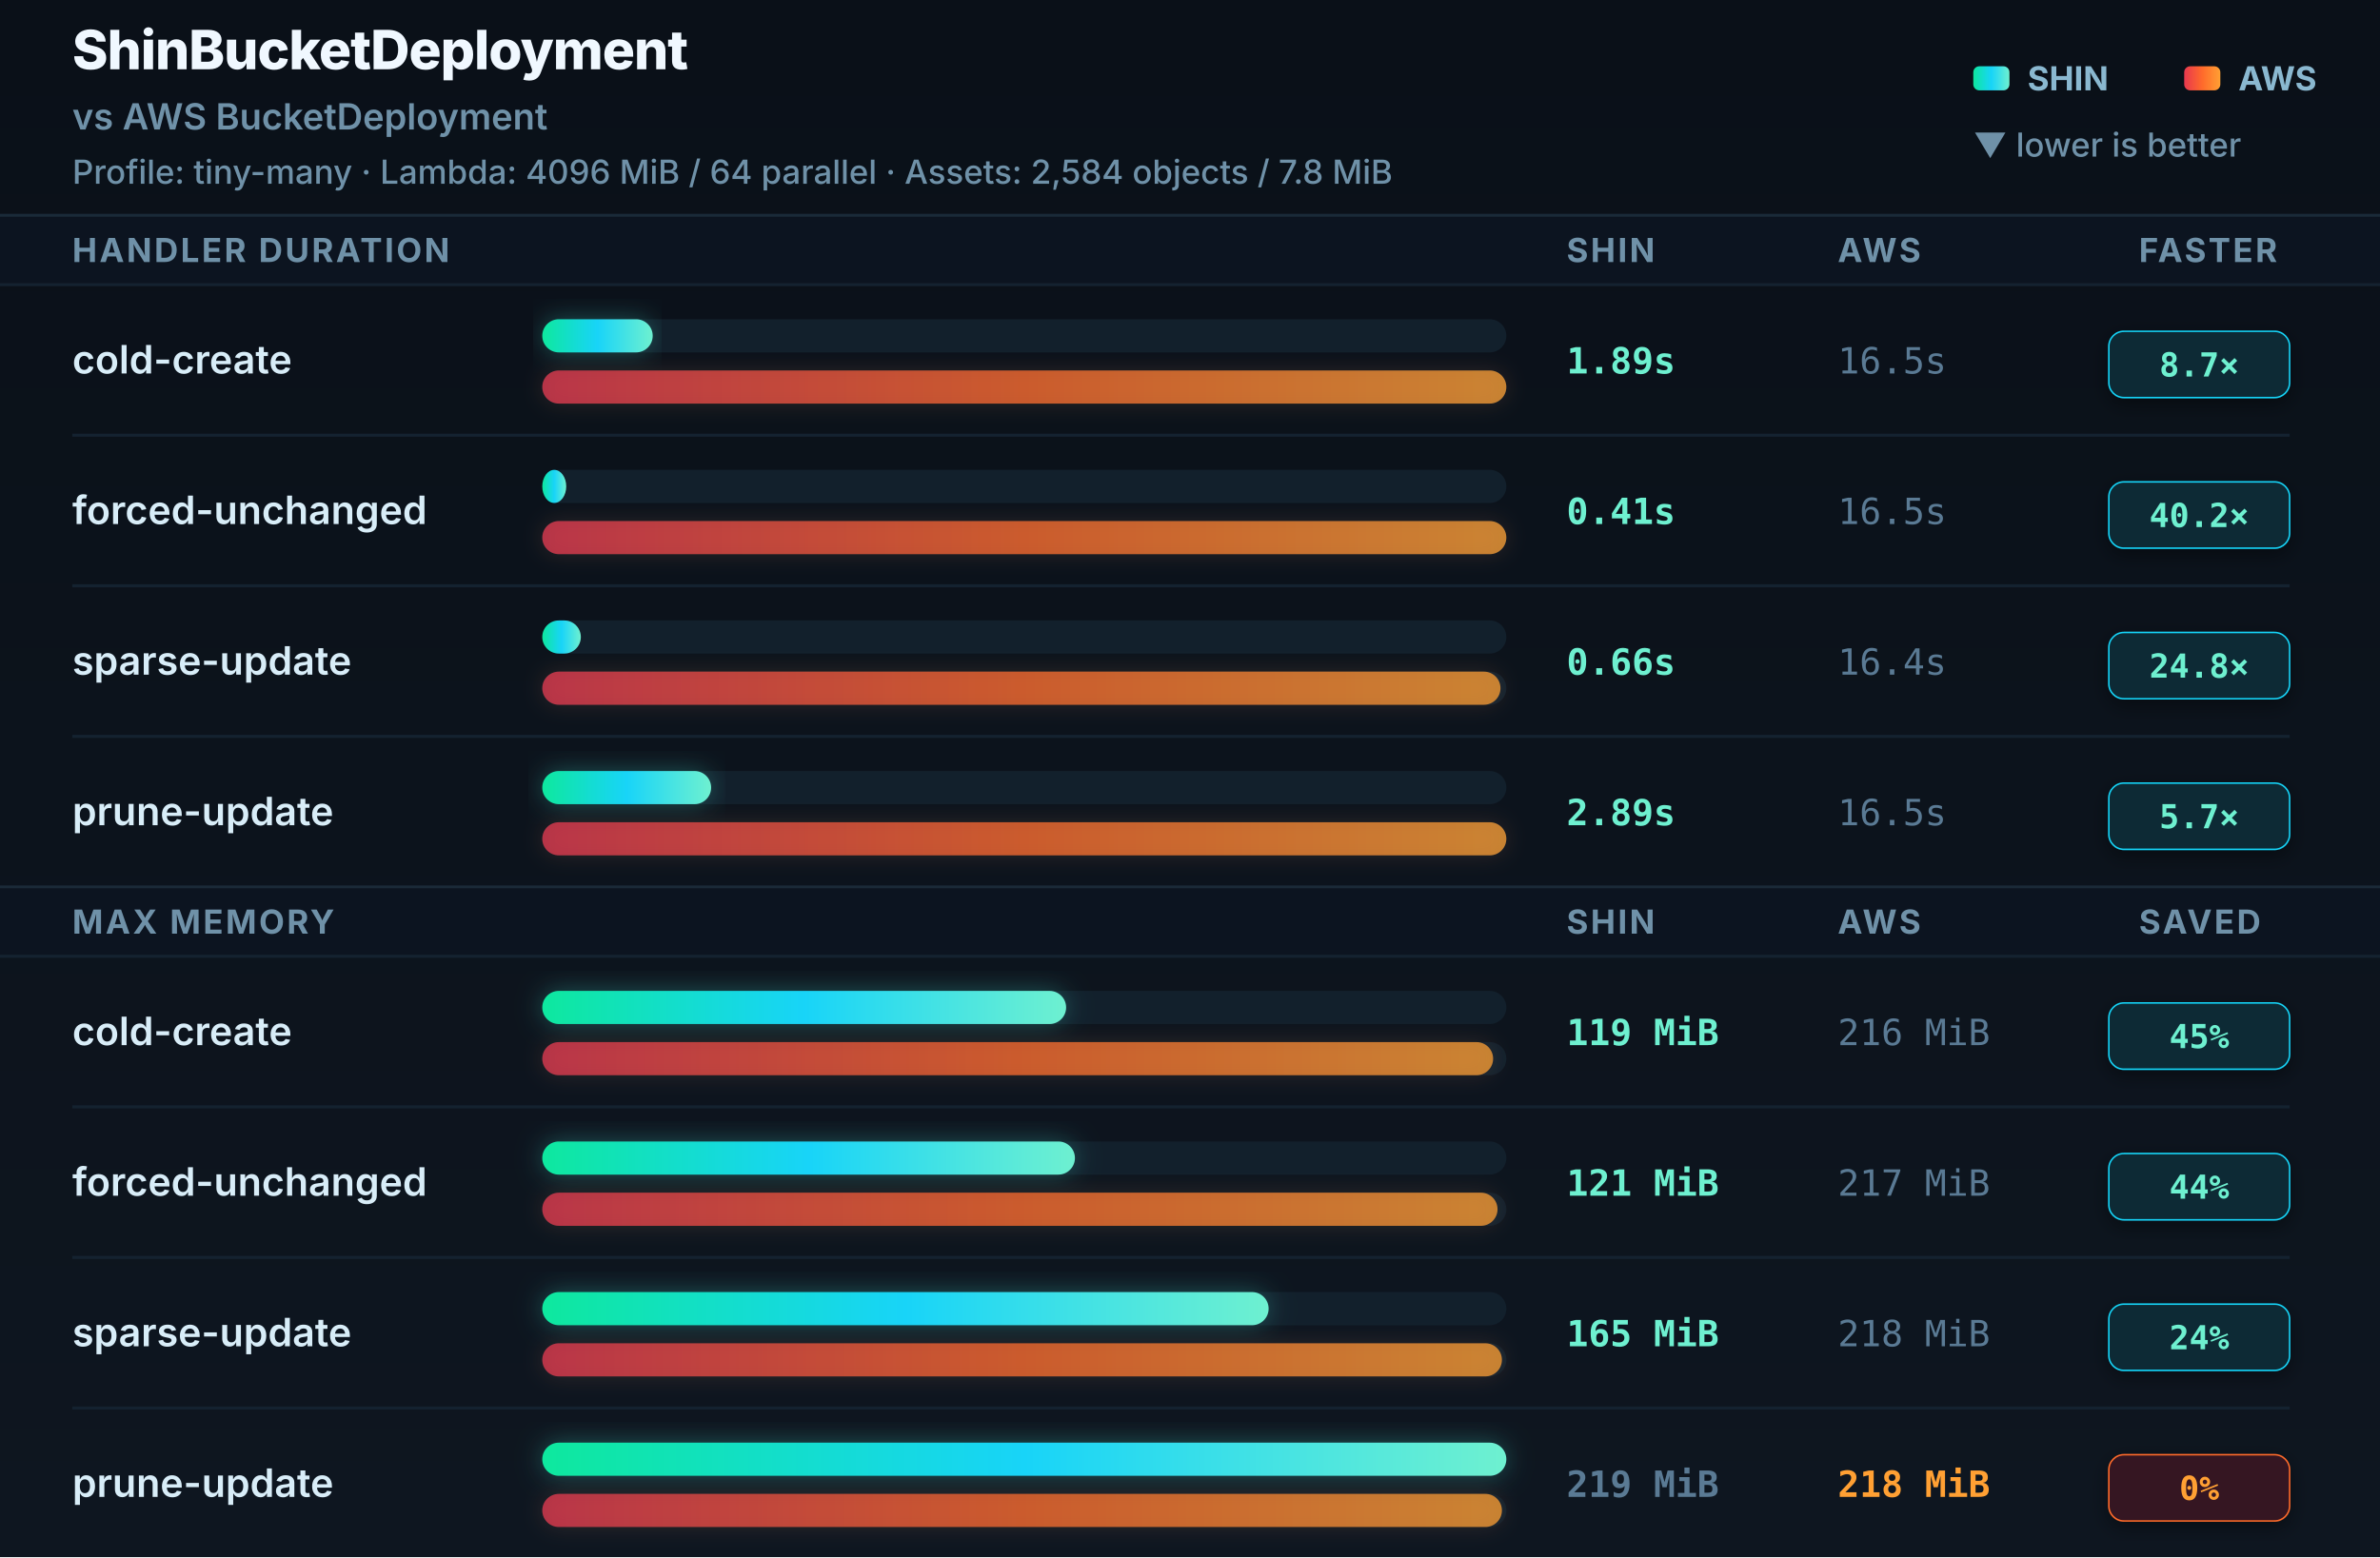
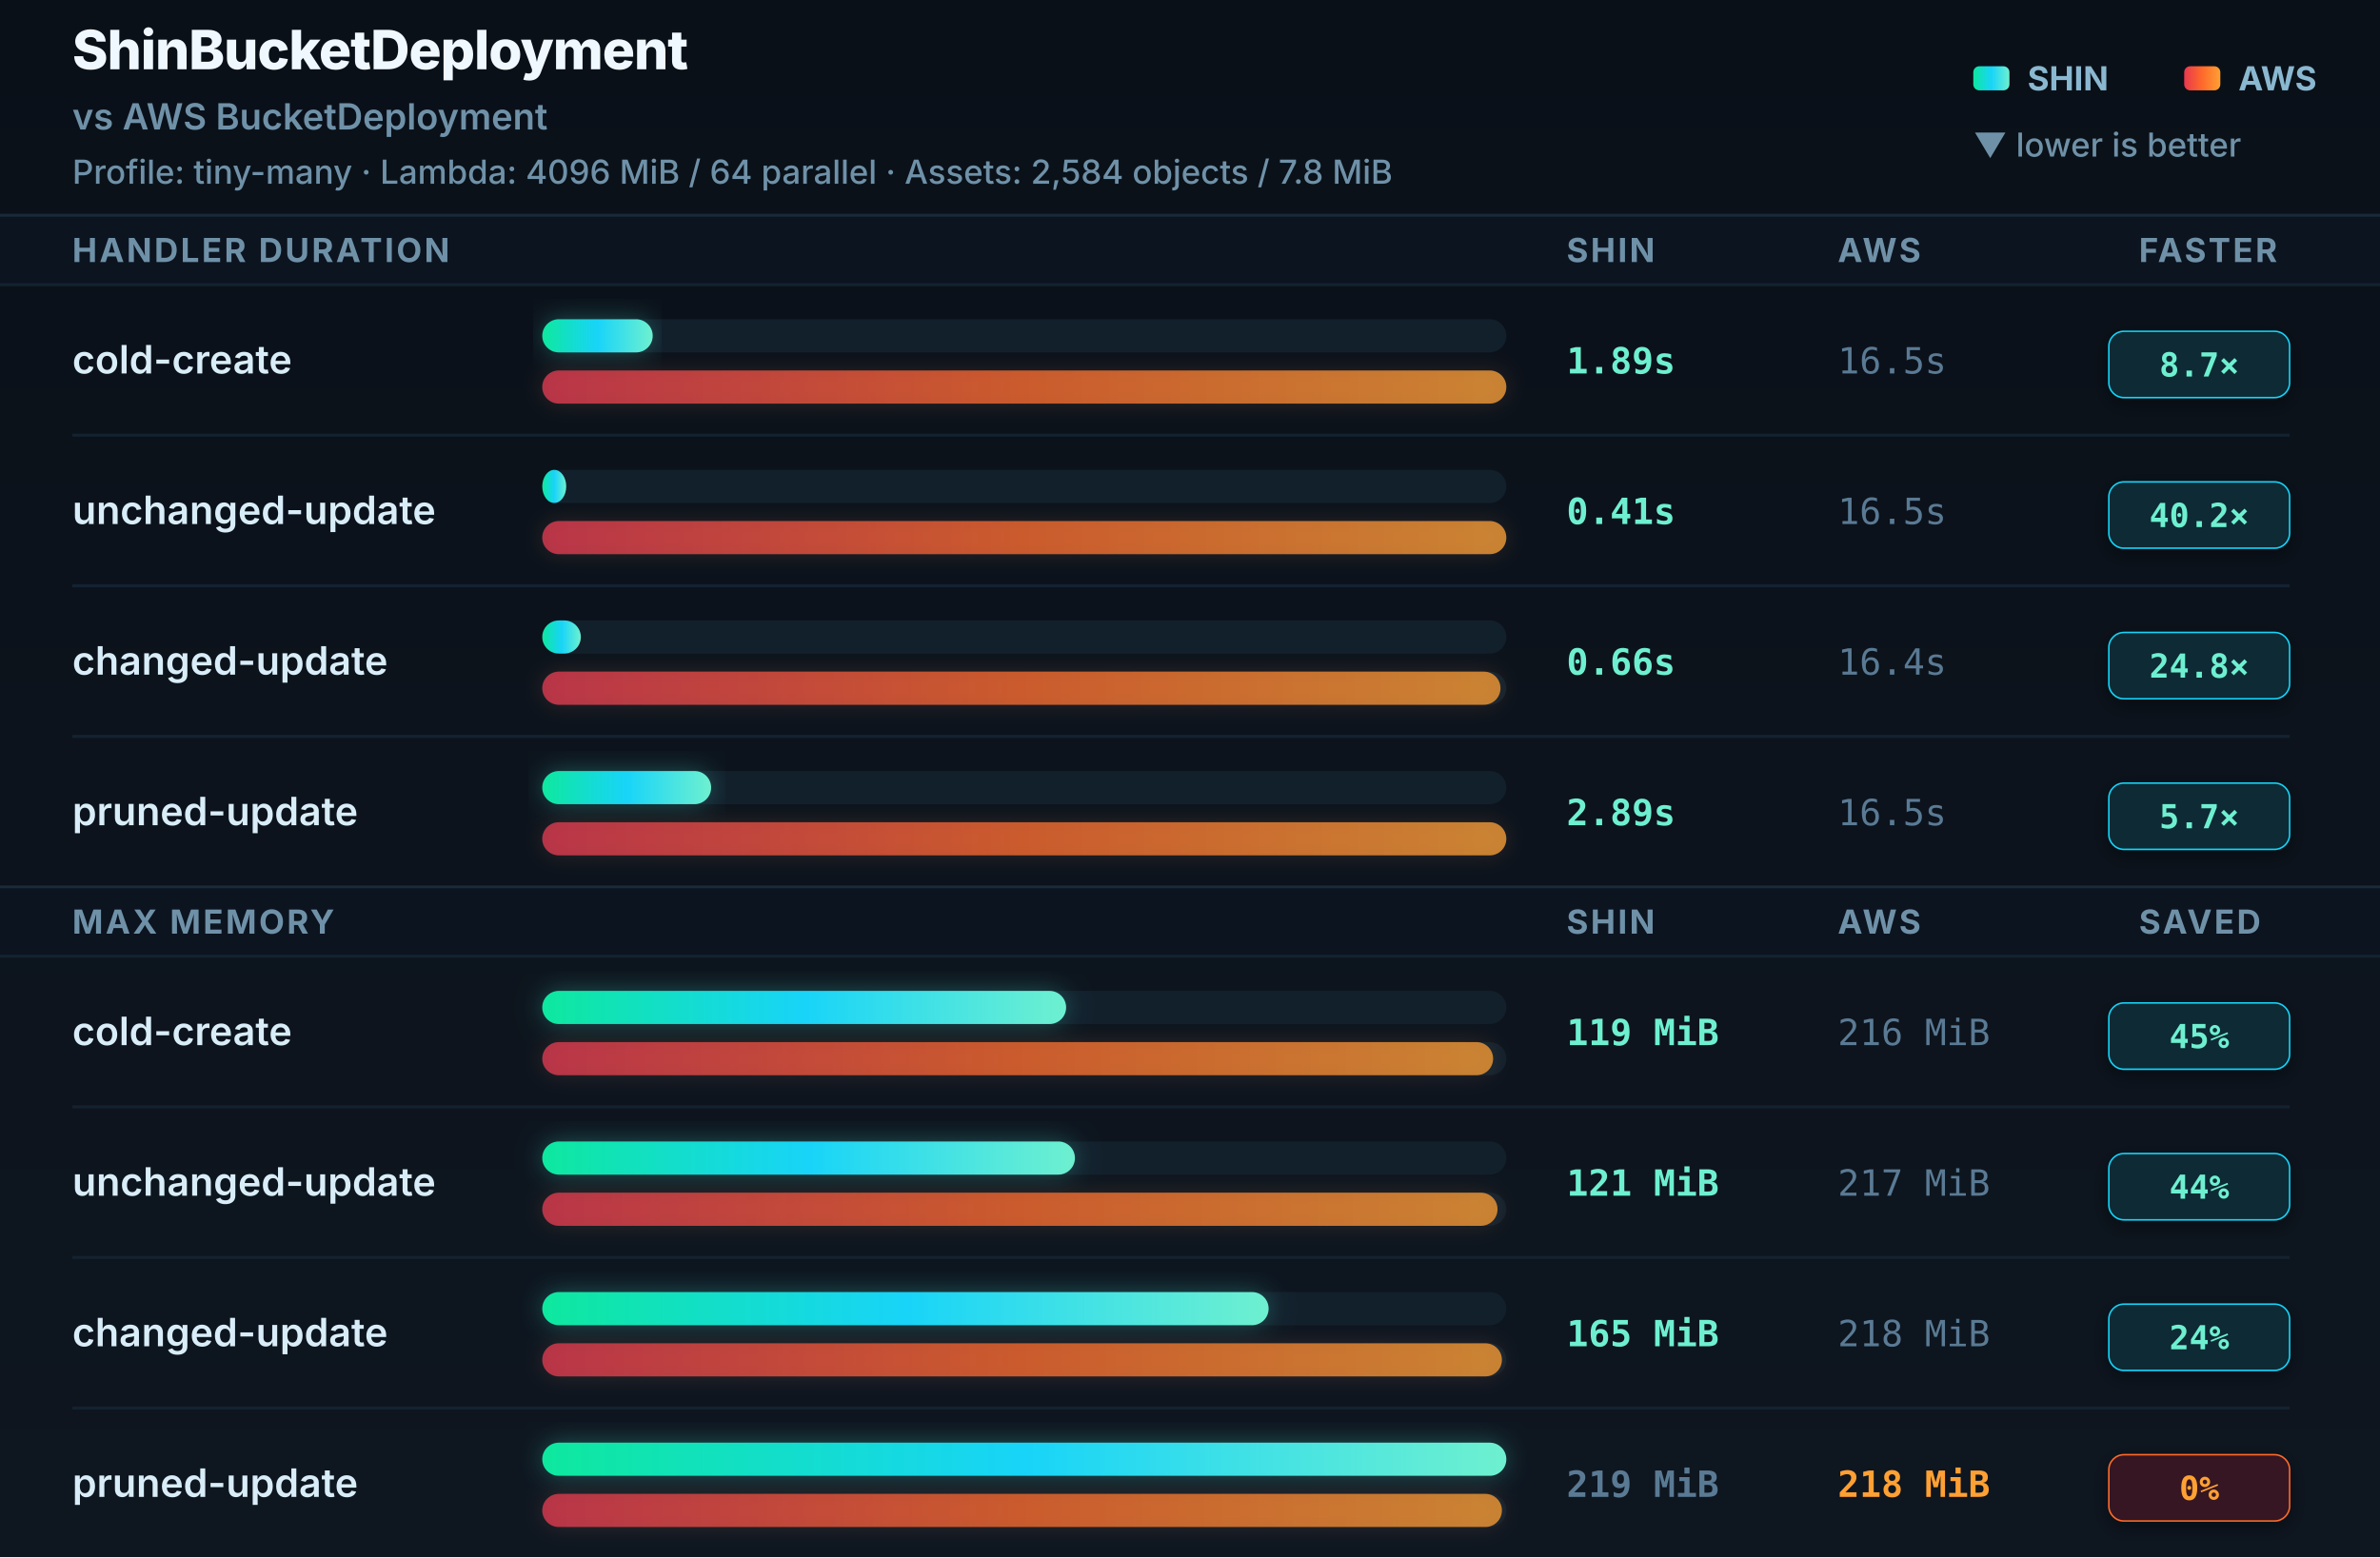
<svg xmlns="http://www.w3.org/2000/svg" width="790" height="517" viewBox="0 0 790 517" role="img" aria-labelledby="title desc">
  <defs>
    <linearGradient id="shin" x1="0" y1="0" x2="1" y2="0">
      <stop offset="0" stop-color="#0ee89e" />
      <stop offset="0.5" stop-color="#18d4f8" />
      <stop offset="1" stop-color="#6ef0d0" />
    </linearGradient>
    <linearGradient id="aws" x1="0" y1="0" x2="1" y2="0">
      <stop offset="0" stop-color="#e8384f" />
      <stop offset="0.5" stop-color="#ff6a2b" />
      <stop offset="1" stop-color="#ffa033" />
    </linearGradient>
    <linearGradient id="bgGrad" x1="0" y1="0" x2="0" y2="1">
      <stop offset="0" stop-color="#0a1018" />
      <stop offset="1" stop-color="#0e1620" />
    </linearGradient>
    <filter id="gS" x="-8%" y="-60%" width="116%" height="220%">
      <feGaussianBlur in="SourceGraphic" stdDeviation="4" />
      <feColorMatrix type="matrix" values="0 0 0 0 0.06 0 0 0 0 0.85 0 0 0 0 0.7 0 0 0 0.6 0" />
    </filter>
    <filter id="gA" x="-8%" y="-60%" width="116%" height="220%">
      <feGaussianBlur in="SourceGraphic" stdDeviation="3.5" />
      <feColorMatrix type="matrix" values="0 0 0 0 0.95 0 0 0 0 0.35 0 0 0 0 0.15 0 0 0 0.4 0" />
    </filter>
    <filter id="badgeShadow" x="-20%" y="-30%" width="140%" height="160%">
      <feDropShadow dx="0" dy="2" stdDeviation="3" flood-color="#000" flood-opacity="0.4" />
    </filter>
  </defs>
  <rect width="790" height="517" fill="url(#bgGrad)" />
  <text x="24" y="23" font-family="Inter, -apple-system, sans-serif" font-size="18" font-weight="800" fill="#f0f8ff" letter-spacing="-0.3">ShinBucketDeployment</text>
  <text x="24" y="43" font-family="Inter, -apple-system, sans-serif" font-size="12" font-weight="600" fill="#6f91a8">vs AWS BucketDeployment</text>
  <text x="24" y="61" font-family="Inter, -apple-system, sans-serif" font-size="11" font-weight="500" fill="#6f91a8">Profile: tiny-many · Lambda: 4096 MiB / 64 parallel · Assets: 2,584 objects / 7.8 MiB</text>
  <rect x="655" y="22" width="12" height="8" rx="2" fill="url(#shin)" />
  <text x="673" y="30" font-family="Inter, -apple-system, sans-serif" font-size="11" font-weight="700" fill="#8ab8d0">SHIN</text>
  <rect x="725" y="22" width="12" height="8" rx="2" fill="url(#aws)" />
  <text x="743" y="30" font-family="Inter, -apple-system, sans-serif" font-size="11" font-weight="700" fill="#8ab8d0">AWS</text>
  <text x="655" y="52" font-family="Inter, -apple-system, sans-serif" font-size="11" font-weight="500" fill="#6f91a8">▼ lower is better</text>
  <rect x="0" y="71" width="790" height="1" fill="#1a2a38" />
  <rect y="72" width="790" height="22" fill="#0c1420" />
  <text x="24" y="87" font-family="Inter, -apple-system, sans-serif" font-size="11" font-weight="700" fill="#6f91a8" letter-spacing="0.8">HANDLER DURATION</text>
  <text x="520" y="87" font-family="Inter, -apple-system, sans-serif" font-size="11" font-weight="700" fill="#6f91a8" letter-spacing="0.8">SHIN</text>
  <text x="610" y="87" font-family="Inter, -apple-system, sans-serif" font-size="11" font-weight="700" fill="#6f91a8" letter-spacing="0.8">AWS</text>
  <text x="710" y="87" font-family="Inter, -apple-system, sans-serif" font-size="11" font-weight="700" fill="#6f91a8" letter-spacing="0.8">FASTER</text>
  <rect x="0" y="94" width="790" height="1" fill="#142230" />
  <text x="24" y="124" font-family="Inter, -apple-system, sans-serif" font-size="13" font-weight="600" fill="#d8edf8">cold-create</text>
  <rect x="180" y="106" width="320" height="11" rx="5.5" fill="#12202c" />
  <rect x="180" y="106" width="36.655" height="11" rx="5.5" fill="url(#shin)" filter="url(#gS)" opacity="0.5" />
  <rect x="180" y="106" width="36.655" height="11" rx="5.5" fill="url(#shin)" />
  <rect x="180" y="123" width="320" height="11" rx="5.5" fill="#12202c" />
  <rect x="180" y="123" width="320" height="11" rx="5.5" fill="url(#aws)" filter="url(#gA)" opacity="0.35" />
  <rect x="180" y="123" width="320" height="11" rx="5.5" fill="url(#aws)" opacity="0.75" />
  <text x="520" y="124" font-family="JetBrains Mono, monospace" font-size="12" font-weight="700" fill="#6ef0d0">1.89s</text>
  <text x="610" y="124" font-family="JetBrains Mono, monospace" font-size="12" font-weight="400" fill="#5a7a94">16.5s</text>
  <rect x="700" y="110" width="60" height="22" rx="5" fill="#082b35" stroke="#18d4f8" stroke-width="0.5" filter="url(#badgeShadow)" />
  <text x="730" y="125" text-anchor="middle" font-family="JetBrains Mono, monospace" font-size="11" font-weight="800" fill="#6ef0d0">8.7×</text>
  <rect x="24" y="144" width="736" height="1" fill="#142230" />
-   <text x="24" y="174" font-family="Inter, -apple-system, sans-serif" font-size="13" font-weight="600" fill="#d8edf8">forced-unchanged</text>
+   <text x="24" y="174" font-family="Inter, -apple-system, sans-serif" font-size="13" font-weight="600" fill="#d8edf8">unchanged-update</text>
  <rect x="180" y="156" width="320" height="11" rx="5.5" fill="#12202c" />
  <rect x="180" y="156" width="7.952" height="11" rx="5.5" fill="url(#shin)" />
  <rect x="180" y="173" width="320" height="11" rx="5.5" fill="#12202c" />
  <rect x="180" y="173" width="320" height="11" rx="5.5" fill="url(#aws)" filter="url(#gA)" opacity="0.35" />
  <rect x="180" y="173" width="320" height="11" rx="5.5" fill="url(#aws)" opacity="0.75" />
  <text x="520" y="174" font-family="JetBrains Mono, monospace" font-size="12" font-weight="700" fill="#6ef0d0">0.41s</text>
  <text x="610" y="174" font-family="JetBrains Mono, monospace" font-size="12" font-weight="400" fill="#5a7a94">16.5s</text>
  <rect x="700" y="160" width="60" height="22" rx="5" fill="#082b35" stroke="#18d4f8" stroke-width="0.5" filter="url(#badgeShadow)" />
  <text x="730" y="175" text-anchor="middle" font-family="JetBrains Mono, monospace" font-size="11" font-weight="800" fill="#6ef0d0">40.2×</text>
  <rect x="24" y="194" width="736" height="1" fill="#142230" />
-   <text x="24" y="224" font-family="Inter, -apple-system, sans-serif" font-size="13" font-weight="600" fill="#d8edf8">sparse-update</text>
+   <text x="24" y="224" font-family="Inter, -apple-system, sans-serif" font-size="13" font-weight="600" fill="#d8edf8">changed-update</text>
  <rect x="180" y="206" width="320" height="11" rx="5.5" fill="#12202c" />
  <rect x="180" y="206" width="12.8" height="11" rx="5.5" fill="url(#shin)" />
  <rect x="180" y="223" width="320" height="11" rx="5.5" fill="#12202c" />
  <rect x="180" y="223" width="318.061" height="11" rx="5.5" fill="url(#aws)" filter="url(#gA)" opacity="0.35" />
  <rect x="180" y="223" width="318.061" height="11" rx="5.5" fill="url(#aws)" opacity="0.75" />
  <text x="520" y="224" font-family="JetBrains Mono, monospace" font-size="12" font-weight="700" fill="#6ef0d0">0.66s</text>
  <text x="610" y="224" font-family="JetBrains Mono, monospace" font-size="12" font-weight="400" fill="#5a7a94">16.4s</text>
  <rect x="700" y="210" width="60" height="22" rx="5" fill="#082b35" stroke="#18d4f8" stroke-width="0.5" filter="url(#badgeShadow)" />
  <text x="730" y="225" text-anchor="middle" font-family="JetBrains Mono, monospace" font-size="11" font-weight="800" fill="#6ef0d0">24.8×</text>
  <rect x="24" y="244" width="736" height="1" fill="#142230" />
-   <text x="24" y="274" font-family="Inter, -apple-system, sans-serif" font-size="13" font-weight="600" fill="#d8edf8">prune-update</text>
+   <text x="24" y="274" font-family="Inter, -apple-system, sans-serif" font-size="13" font-weight="600" fill="#d8edf8">pruned-update</text>
  <rect x="180" y="256" width="320" height="11" rx="5.5" fill="#12202c" />
  <rect x="180" y="256" width="56.048" height="11" rx="5.5" fill="url(#shin)" filter="url(#gS)" opacity="0.5" />
  <rect x="180" y="256" width="56.048" height="11" rx="5.5" fill="url(#shin)" />
  <rect x="180" y="273" width="320" height="11" rx="5.5" fill="#12202c" />
  <rect x="180" y="273" width="320" height="11" rx="5.5" fill="url(#aws)" filter="url(#gA)" opacity="0.35" />
  <rect x="180" y="273" width="320" height="11" rx="5.5" fill="url(#aws)" opacity="0.75" />
  <text x="520" y="274" font-family="JetBrains Mono, monospace" font-size="12" font-weight="700" fill="#6ef0d0">2.89s</text>
  <text x="610" y="274" font-family="JetBrains Mono, monospace" font-size="12" font-weight="400" fill="#5a7a94">16.5s</text>
  <rect x="700" y="260" width="60" height="22" rx="5" fill="#082b35" stroke="#18d4f8" stroke-width="0.5" filter="url(#badgeShadow)" />
  <text x="730" y="275" text-anchor="middle" font-family="JetBrains Mono, monospace" font-size="11" font-weight="800" fill="#6ef0d0">5.7×</text>
  <rect x="0" y="294" width="790" height="1" fill="#1a2a38" />
  <rect y="295" width="790" height="22" fill="#0c1420" />
  <text x="24" y="310" font-family="Inter, -apple-system, sans-serif" font-size="11" font-weight="700" fill="#6f91a8" letter-spacing="0.8">MAX MEMORY</text>
  <text x="520" y="310" font-family="Inter, -apple-system, sans-serif" font-size="11" font-weight="700" fill="#6f91a8" letter-spacing="0.8">SHIN</text>
  <text x="610" y="310" font-family="Inter, -apple-system, sans-serif" font-size="11" font-weight="700" fill="#6f91a8" letter-spacing="0.8">AWS</text>
  <text x="710" y="310" font-family="Inter, -apple-system, sans-serif" font-size="11" font-weight="700" fill="#6f91a8" letter-spacing="0.8">SAVED</text>
  <rect x="0" y="317" width="790" height="1" fill="#142230" />
  <text x="24" y="347" font-family="Inter, -apple-system, sans-serif" font-size="13" font-weight="600" fill="#d8edf8">cold-create</text>
  <rect x="180" y="329" width="320" height="11" rx="5.5" fill="#12202c" />
  <rect x="180" y="329" width="173.881" height="11" rx="5.5" fill="url(#shin)" filter="url(#gS)" opacity="0.5" />
  <rect x="180" y="329" width="173.881" height="11" rx="5.5" fill="url(#shin)" />
  <rect x="180" y="346" width="320" height="11" rx="5.5" fill="#12202c" />
  <rect x="180" y="346" width="315.616" height="11" rx="5.5" fill="url(#aws)" filter="url(#gA)" opacity="0.35" />
  <rect x="180" y="346" width="315.616" height="11" rx="5.5" fill="url(#aws)" opacity="0.75" />
  <text x="520" y="347" font-family="JetBrains Mono, monospace" font-size="12" font-weight="700" fill="#6ef0d0">119 MiB</text>
  <text x="610" y="347" font-family="JetBrains Mono, monospace" font-size="12" font-weight="400" fill="#5a7a94">216 MiB</text>
  <rect x="700" y="333" width="60" height="22" rx="5" fill="#082b35" stroke="#18d4f8" stroke-width="0.5" filter="url(#badgeShadow)" />
  <text x="730" y="348" text-anchor="middle" font-family="JetBrains Mono, monospace" font-size="11" font-weight="800" fill="#6ef0d0">45%</text>
  <rect x="24" y="367" width="736" height="1" fill="#142230" />
-   <text x="24" y="397" font-family="Inter, -apple-system, sans-serif" font-size="13" font-weight="600" fill="#d8edf8">forced-unchanged</text>
+   <text x="24" y="397" font-family="Inter, -apple-system, sans-serif" font-size="13" font-weight="600" fill="#d8edf8">unchanged-update</text>
  <rect x="180" y="379" width="320" height="11" rx="5.5" fill="#12202c" />
  <rect x="180" y="379" width="176.804" height="11" rx="5.5" fill="url(#shin)" filter="url(#gS)" opacity="0.5" />
  <rect x="180" y="379" width="176.804" height="11" rx="5.5" fill="url(#shin)" />
  <rect x="180" y="396" width="320" height="11" rx="5.5" fill="#12202c" />
  <rect x="180" y="396" width="317.078" height="11" rx="5.5" fill="url(#aws)" filter="url(#gA)" opacity="0.35" />
  <rect x="180" y="396" width="317.078" height="11" rx="5.5" fill="url(#aws)" opacity="0.75" />
  <text x="520" y="397" font-family="JetBrains Mono, monospace" font-size="12" font-weight="700" fill="#6ef0d0">121 MiB</text>
  <text x="610" y="397" font-family="JetBrains Mono, monospace" font-size="12" font-weight="400" fill="#5a7a94">217 MiB</text>
  <rect x="700" y="383" width="60" height="22" rx="5" fill="#082b35" stroke="#18d4f8" stroke-width="0.5" filter="url(#badgeShadow)" />
  <text x="730" y="398" text-anchor="middle" font-family="JetBrains Mono, monospace" font-size="11" font-weight="800" fill="#6ef0d0">44%</text>
  <rect x="24" y="417" width="736" height="1" fill="#142230" />
-   <text x="24" y="447" font-family="Inter, -apple-system, sans-serif" font-size="13" font-weight="600" fill="#d8edf8">sparse-update</text>
+   <text x="24" y="447" font-family="Inter, -apple-system, sans-serif" font-size="13" font-weight="600" fill="#d8edf8">changed-update</text>
  <rect x="180" y="429" width="320" height="11" rx="5.5" fill="#12202c" />
  <rect x="180" y="429" width="241.096" height="11" rx="5.5" fill="url(#shin)" filter="url(#gS)" opacity="0.5" />
  <rect x="180" y="429" width="241.096" height="11" rx="5.5" fill="url(#shin)" />
  <rect x="180" y="446" width="320" height="11" rx="5.5" fill="#12202c" />
  <rect x="180" y="446" width="318.539" height="11" rx="5.5" fill="url(#aws)" filter="url(#gA)" opacity="0.35" />
  <rect x="180" y="446" width="318.539" height="11" rx="5.5" fill="url(#aws)" opacity="0.75" />
  <text x="520" y="447" font-family="JetBrains Mono, monospace" font-size="12" font-weight="700" fill="#6ef0d0">165 MiB</text>
  <text x="610" y="447" font-family="JetBrains Mono, monospace" font-size="12" font-weight="400" fill="#5a7a94">218 MiB</text>
  <rect x="700" y="433" width="60" height="22" rx="5" fill="#082b35" stroke="#18d4f8" stroke-width="0.5" filter="url(#badgeShadow)" />
  <text x="730" y="448" text-anchor="middle" font-family="JetBrains Mono, monospace" font-size="11" font-weight="800" fill="#6ef0d0">24%</text>
  <rect x="24" y="467" width="736" height="1" fill="#142230" />
-   <text x="24" y="497" font-family="Inter, -apple-system, sans-serif" font-size="13" font-weight="600" fill="#d8edf8">prune-update</text>
+   <text x="24" y="497" font-family="Inter, -apple-system, sans-serif" font-size="13" font-weight="600" fill="#d8edf8">pruned-update</text>
  <rect x="180" y="479" width="320" height="11" rx="5.5" fill="#12202c" />
  <rect x="180" y="479" width="320" height="11" rx="5.5" fill="url(#shin)" filter="url(#gS)" opacity="0.5" />
  <rect x="180" y="479" width="320" height="11" rx="5.5" fill="url(#shin)" />
  <rect x="180" y="496" width="320" height="11" rx="5.5" fill="#12202c" />
  <rect x="180" y="496" width="318.539" height="11" rx="5.5" fill="url(#aws)" filter="url(#gA)" opacity="0.35" />
  <rect x="180" y="496" width="318.539" height="11" rx="5.5" fill="url(#aws)" opacity="0.75" />
  <text x="520" y="497" font-family="JetBrains Mono, monospace" font-size="12" font-weight="700" fill="#5a7a94">219 MiB</text>
  <text x="610" y="497" font-family="JetBrains Mono, monospace" font-size="12" font-weight="700" fill="#ffa033">218 MiB</text>
  <rect x="700" y="483" width="60" height="22" rx="5" fill="#341821" stroke="#ff6a2b" stroke-width="0.5" filter="url(#badgeShadow)" />
  <text x="730" y="498" text-anchor="middle" font-family="JetBrains Mono, monospace" font-size="11" font-weight="800" fill="#ffa033">0%</text>
</svg>
